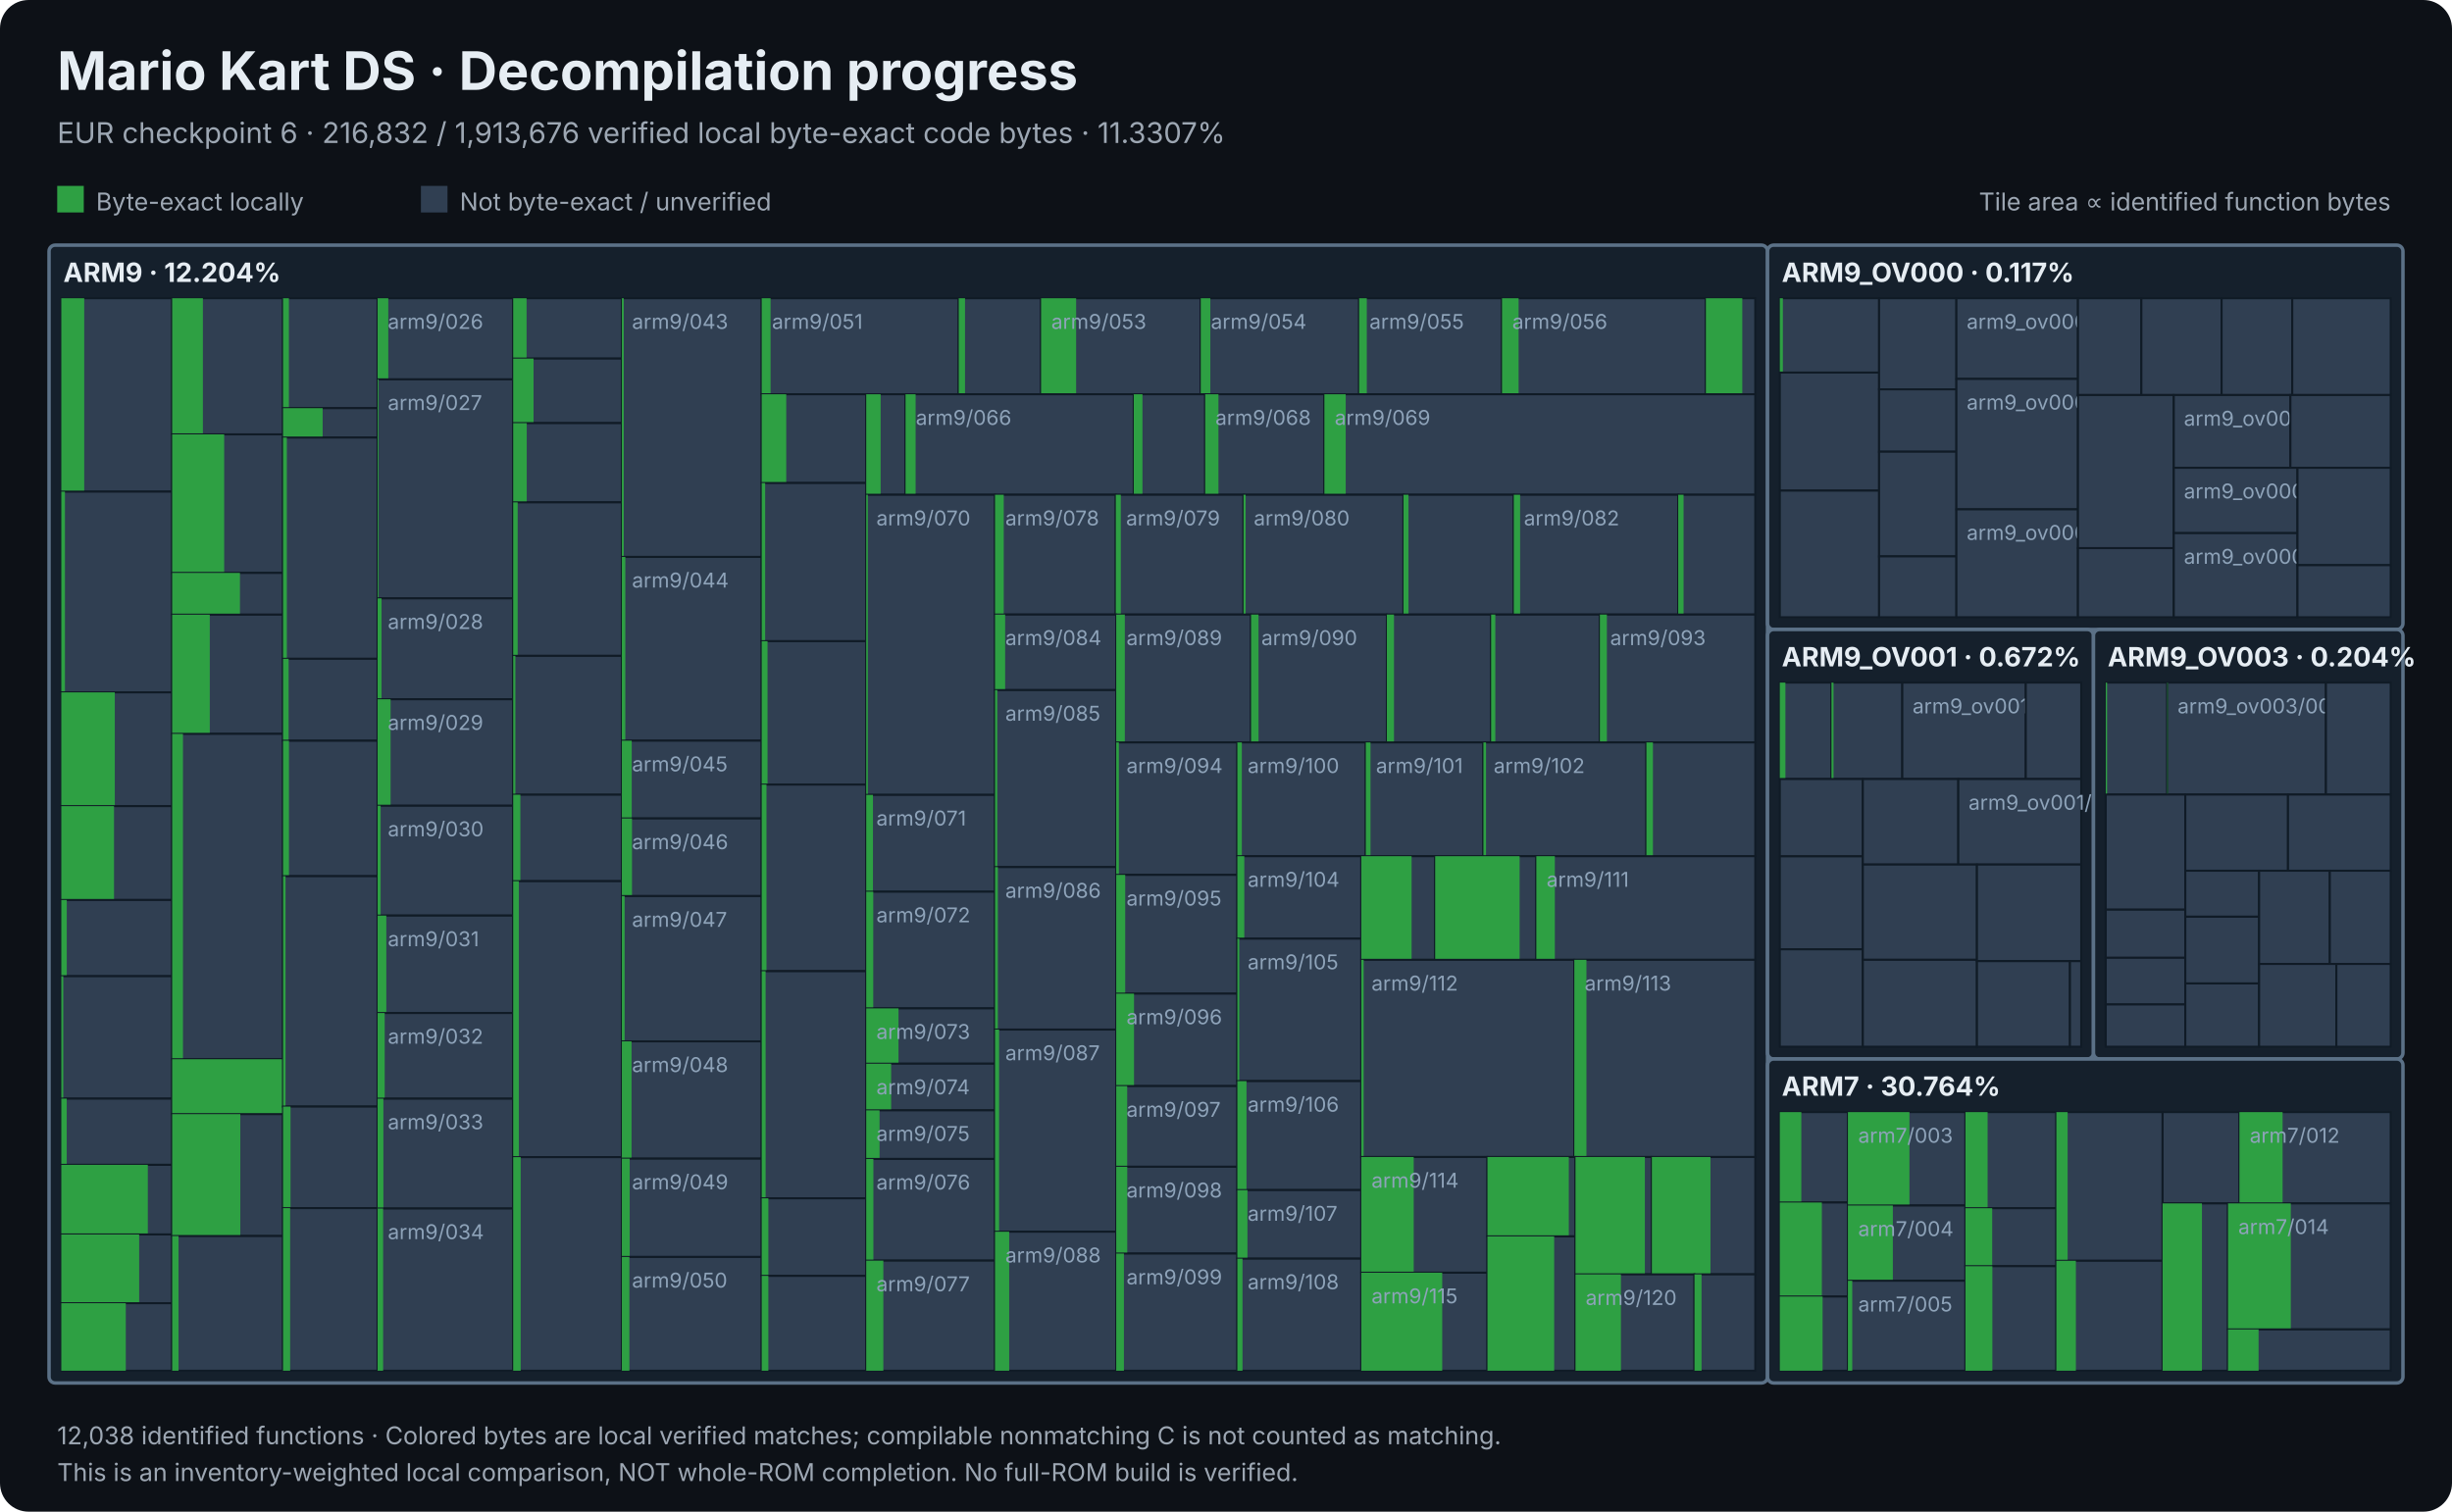
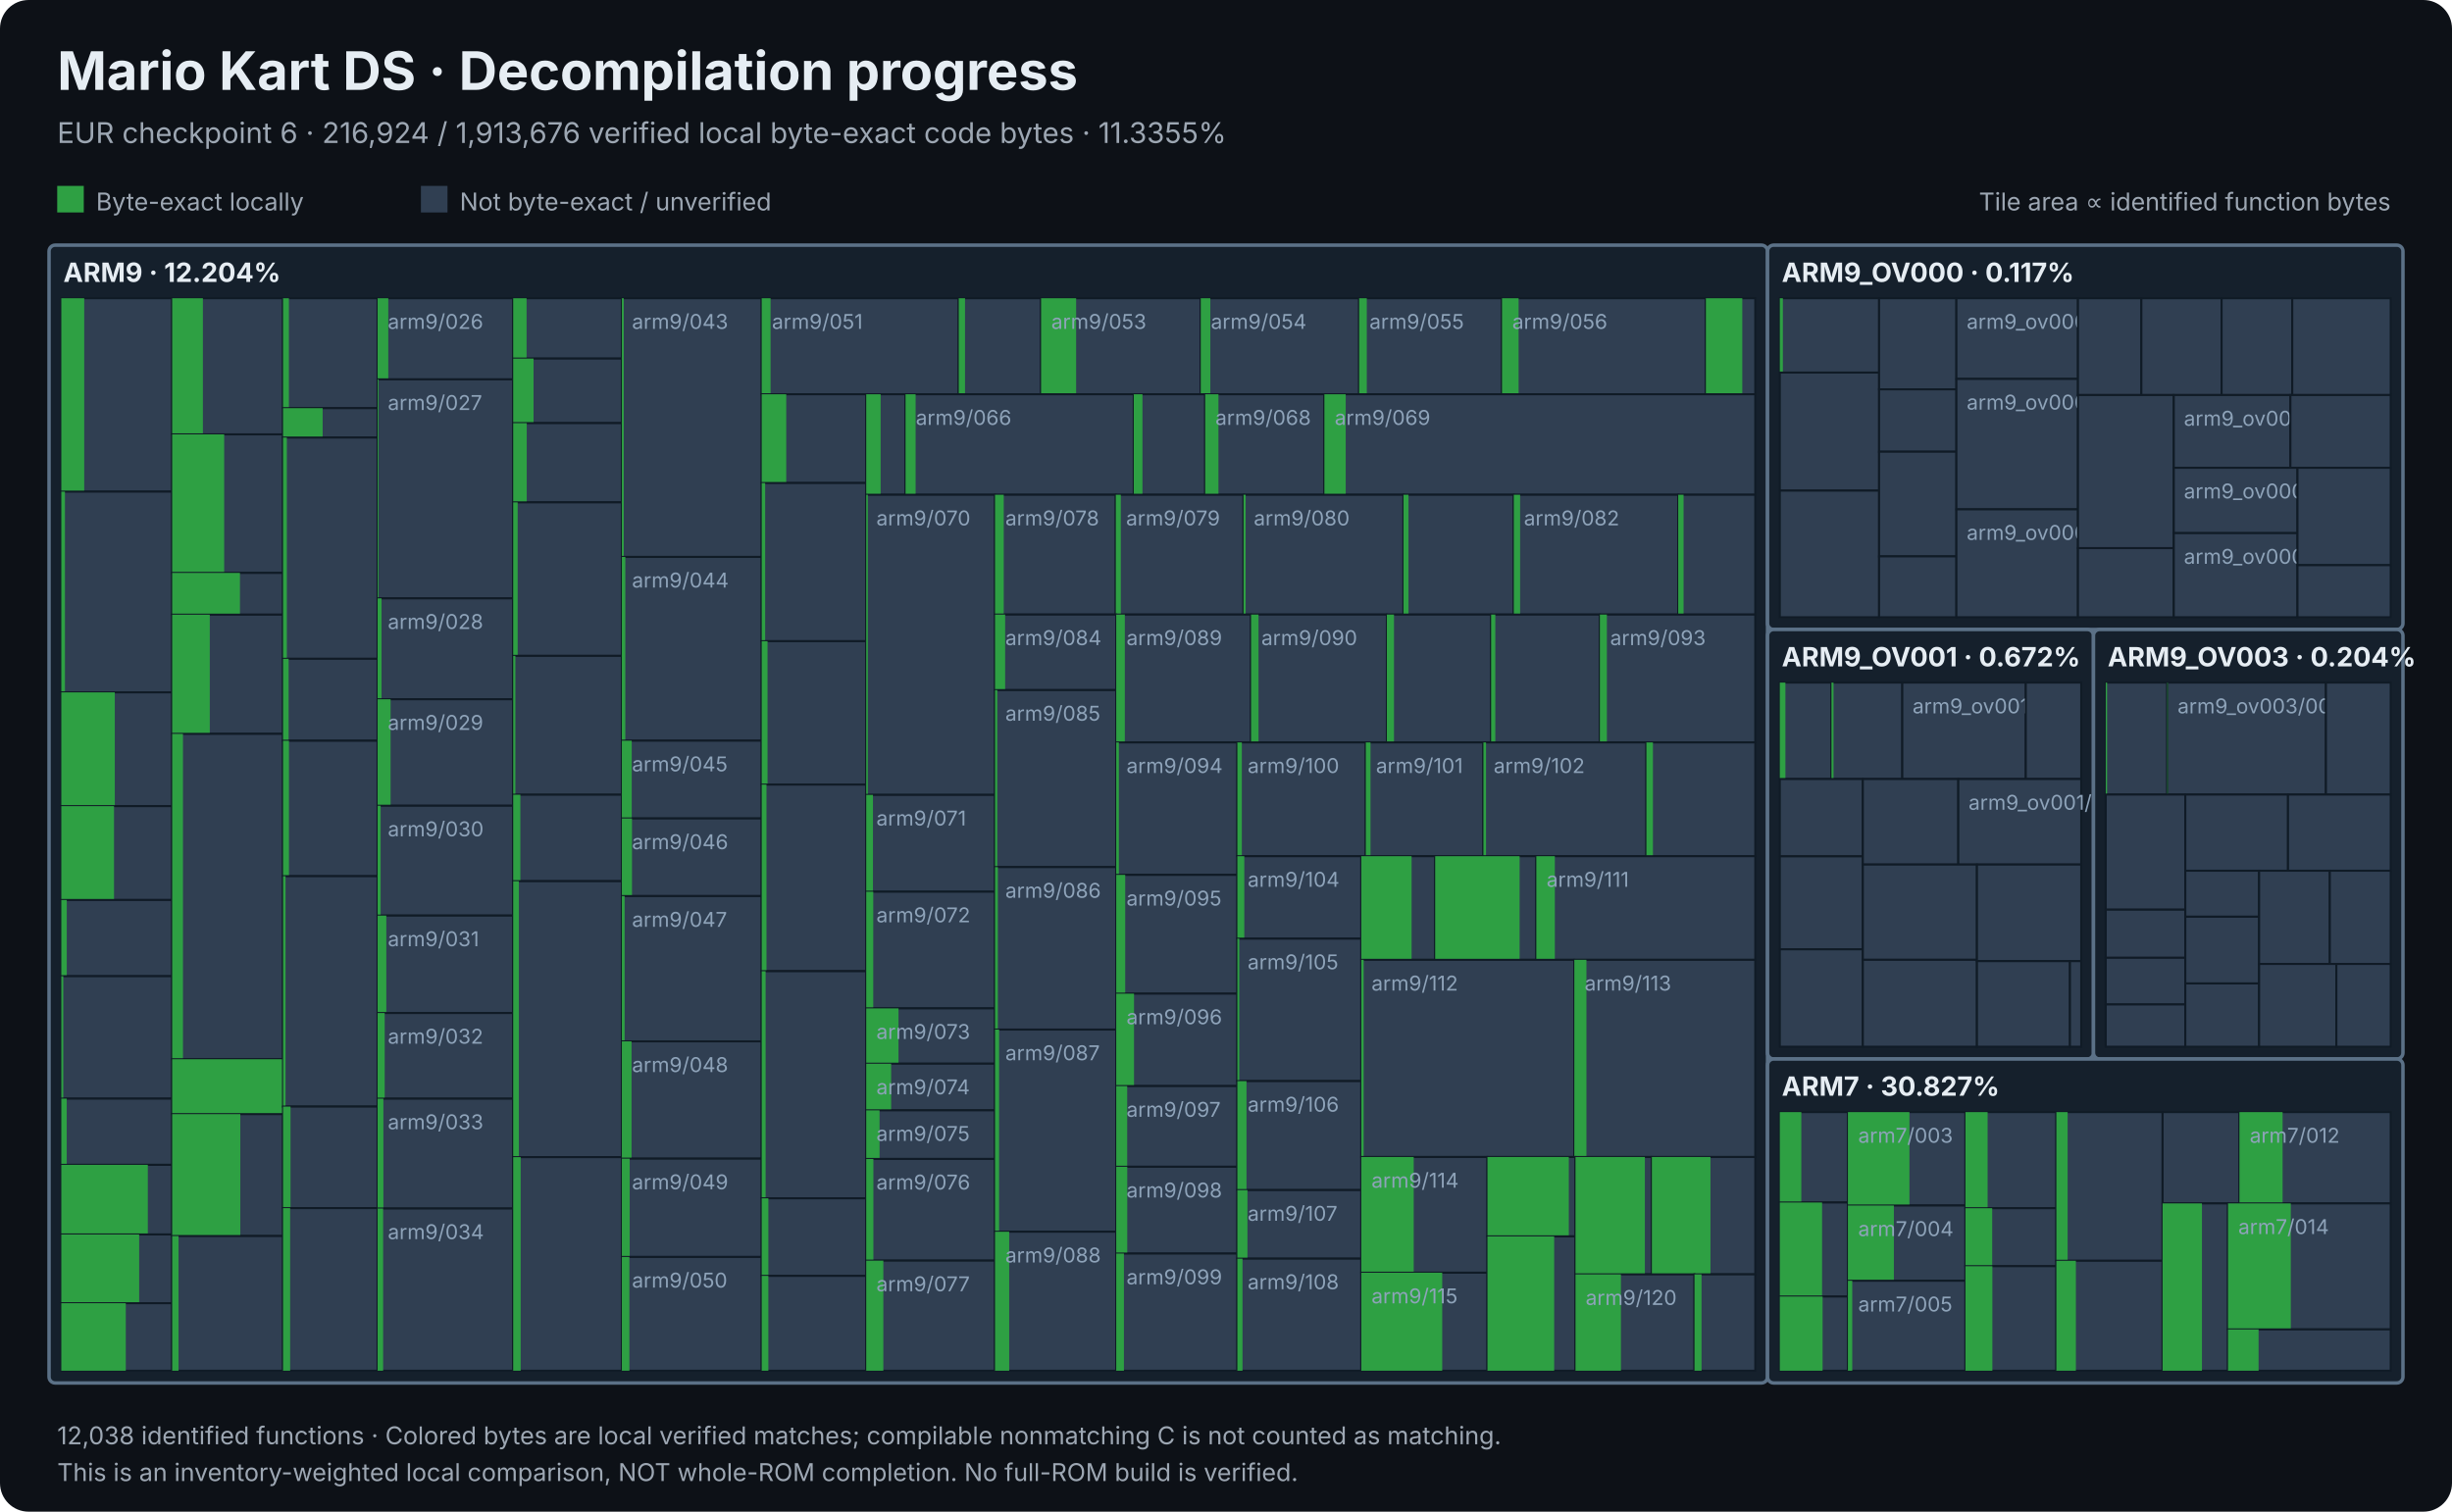
<svg xmlns="http://www.w3.org/2000/svg" viewBox="0 0 1200 740" width="1200" height="740" role="img" aria-label="Mario Kart DS local decompilation progress treemap">
  <rect width="1200" height="740" rx="14" fill="#0d1117" />
  <style>text{font-family:Inter,Segoe UI,Arial,sans-serif}.heading{fill:#e6edf3;font-weight:700}.light{fill:#9da7b3}.module{fill:#e6edf3;font-weight:700}.tile{fill:#8ea3b9;font-size:10px;pointer-events:none}</style>
  <text x="28" y="44" class="heading" font-size="26">Mario Kart DS · Decompilation progress</text>
-   <text x="28" y="70" class="light" font-size="14">EUR checkpoint 6 · 216,832 / 1,913,676 verified local byte-exact code bytes · 11.3307%</text>
+   <text x="28" y="70" class="light" font-size="14">EUR checkpoint 6 · 216,924 / 1,913,676 verified local byte-exact code bytes · 11.3355%</text>
  <rect x="28" y="91" width="13" height="13" fill="#2ea043" />
  <text x="47" y="103" class="light" font-size="12">Byte-exact locally</text>
  <rect x="206" y="91" width="13" height="13" fill="#303f52" />
  <text x="225" y="103" class="light" font-size="12">Not byte-exact / unverified</text>
  <text x="1170" y="103" text-anchor="end" class="light" font-size="12">Tile area ∝ identified function bytes</text>
  <rect x="24.00" y="120.00" width="841.03" height="557.00" rx="3" fill="#15202c" stroke="#5b7187" stroke-width="1.7" />
  <rect x="30.00" y="146.00" width="54.26" height="94.67" fill="#303f52" stroke="#101b26" stroke-width="1" />
  <rect x="30.00" y="146.00" width="11.215" height="94.67" fill="#2ea043" />
  <rect x="30.00" y="240.67" width="54.26" height="98.25" fill="#303f52" stroke="#101b26" stroke-width="1" />
  <rect x="30.00" y="240.67" width="1.788" height="98.25" fill="#2ea043" />
  <rect x="30.00" y="338.93" width="54.26" height="55.70" fill="#303f52" stroke="#101b26" stroke-width="1" />
  <rect x="30.00" y="338.93" width="26.177" height="55.70" fill="#2ea043" />
  <rect x="30.00" y="394.62" width="54.26" height="45.95" fill="#303f52" stroke="#101b26" stroke-width="1" />
  <rect x="30.00" y="394.62" width="25.806" height="45.95" fill="#2ea043" />
  <rect x="30.00" y="440.57" width="54.26" height="37.31" fill="#303f52" stroke="#101b26" stroke-width="1" />
  <rect x="30.00" y="440.57" width="2.672" height="37.31" fill="#2ea043" />
  <rect x="30.00" y="477.88" width="54.26" height="59.93" fill="#303f52" stroke="#101b26" stroke-width="1" />
  <rect x="30.00" y="477.88" width="0.977" height="59.93" fill="#2ea043" />
  <rect x="30.00" y="537.81" width="54.26" height="32.41" fill="#303f52" stroke="#101b26" stroke-width="1" />
  <rect x="30.00" y="537.81" width="2.653" height="32.41" fill="#2ea043" />
  <rect x="30.00" y="570.22" width="54.26" height="34.08" fill="#303f52" stroke="#101b26" stroke-width="1" />
  <rect x="30.00" y="570.22" width="42.338" height="34.08" fill="#2ea043" />
  <rect x="30.00" y="604.30" width="54.26" height="33.65" fill="#303f52" stroke="#101b26" stroke-width="1" />
  <rect x="30.00" y="604.30" width="38.109" height="33.65" fill="#2ea043" />
  <rect x="30.00" y="637.95" width="54.26" height="33.05" fill="#303f52" stroke="#101b26" stroke-width="1" />
  <rect x="30.00" y="637.95" width="31.558" height="33.05" fill="#2ea043" />
  <rect x="84.26" y="146.00" width="54.26" height="66.64" fill="#303f52" stroke="#101b26" stroke-width="1" />
  <rect x="84.26" y="146.00" width="15.034" height="66.64" fill="#2ea043" />
  <rect x="84.26" y="212.64" width="54.26" height="67.81" fill="#303f52" stroke="#101b26" stroke-width="1" />
  <rect x="84.26" y="212.64" width="25.451" height="67.81" fill="#2ea043" />
  <rect x="84.26" y="280.45" width="54.26" height="20.44" fill="#303f52" stroke="#101b26" stroke-width="1" />
  <rect x="84.26" y="280.45" width="33.169" height="20.44" fill="#2ea043" />
  <rect x="84.26" y="300.89" width="54.26" height="58.35" fill="#303f52" stroke="#101b26" stroke-width="1" />
  <rect x="84.26" y="300.89" width="18.409" height="58.35" fill="#2ea043" />
  <rect x="84.26" y="359.24" width="54.26" height="159.28" fill="#303f52" stroke="#101b26" stroke-width="1" />
  <rect x="84.26" y="359.24" width="5.281" height="159.28" fill="#2ea043" />
  <rect x="84.26" y="518.52" width="54.26" height="26.87" fill="#303f52" stroke="#101b26" stroke-width="1" />
  <rect x="84.26" y="518.52" width="54.265" height="26.87" fill="#2ea043" />
  <rect x="84.26" y="545.39" width="54.26" height="59.68" fill="#303f52" stroke="#101b26" stroke-width="1" />
  <rect x="84.26" y="545.39" width="33.344" height="59.68" fill="#2ea043" />
  <rect x="84.26" y="605.07" width="54.26" height="65.93" fill="#303f52" stroke="#101b26" stroke-width="1" />
  <rect x="84.26" y="605.07" width="3.119" height="65.93" fill="#2ea043" />
  <rect x="138.52" y="146.00" width="46.28" height="53.80" fill="#303f52" stroke="#101b26" stroke-width="1" />
  <rect x="138.52" y="146.00" width="2.861" height="53.80" fill="#2ea043" />
  <rect x="138.52" y="199.80" width="46.28" height="14.40" fill="#303f52" stroke="#101b26" stroke-width="1" />
  <rect x="138.52" y="199.80" width="19.378" height="14.40" fill="#2ea043" />
  <rect x="138.52" y="214.20" width="46.28" height="108.30" fill="#303f52" stroke="#101b26" stroke-width="1" />
  <rect x="138.52" y="214.20" width="1.864" height="108.30" fill="#2ea043" />
  <rect x="138.52" y="322.50" width="46.28" height="40.12" fill="#303f52" stroke="#101b26" stroke-width="1" />
  <rect x="138.52" y="322.50" width="2.733" height="40.12" fill="#2ea043" />
  <rect x="138.52" y="362.62" width="46.28" height="66.30" fill="#303f52" stroke="#101b26" stroke-width="1" />
  <rect x="138.52" y="362.62" width="2.894" height="66.30" fill="#2ea043" />
  <rect x="138.52" y="428.92" width="46.28" height="112.77" fill="#303f52" stroke="#101b26" stroke-width="1" />
  <rect x="138.52" y="428.92" width="1.227" height="112.77" fill="#2ea043" />
  <rect x="138.52" y="541.70" width="46.28" height="49.72" fill="#303f52" stroke="#101b26" stroke-width="1" />
  <rect x="138.52" y="541.70" width="3.659" height="49.72" fill="#2ea043" />
  <rect x="138.52" y="591.41" width="46.28" height="79.59" fill="#303f52" stroke="#101b26" stroke-width="1" />
  <rect x="138.52" y="591.41" width="3.476" height="79.59" fill="#2ea043" />
  <rect x="184.80" y="146.00" width="66.35" height="39.71" fill="#303f52" stroke="#101b26" stroke-width="1" />
  <rect x="184.80" y="146.00" width="5.225" height="39.71" fill="#2ea043" />
  <text x="189.8" y="161.0" class="tile">arm9/026</text>
  <rect x="184.80" y="185.71" width="66.35" height="107.21" fill="#303f52" stroke="#101b26" stroke-width="1" />
  <rect x="184.80" y="185.71" width="0.442" height="107.21" fill="#2ea043" />
  <text x="189.8" y="200.7" class="tile">arm9/027</text>
  <rect x="184.80" y="292.92" width="66.35" height="49.38" fill="#303f52" stroke="#101b26" stroke-width="1" />
  <rect x="184.80" y="292.92" width="1.930" height="49.38" fill="#2ea043" />
  <text x="189.8" y="307.9" class="tile">arm9/028</text>
  <rect x="184.80" y="342.31" width="66.35" height="52.12" fill="#303f52" stroke="#101b26" stroke-width="1" />
  <rect x="184.80" y="342.31" width="6.347" height="52.12" fill="#2ea043" />
  <text x="189.8" y="357.3" class="tile">arm9/029</text>
  <rect x="184.80" y="394.43" width="66.35" height="53.78" fill="#303f52" stroke="#101b26" stroke-width="1" />
  <rect x="184.80" y="394.43" width="1.471" height="53.78" fill="#2ea043" />
  <text x="189.8" y="409.4" class="tile">arm9/030</text>
  <rect x="184.80" y="448.21" width="66.35" height="47.69" fill="#303f52" stroke="#101b26" stroke-width="1" />
  <rect x="184.80" y="448.21" width="4.259" height="47.69" fill="#2ea043" />
  <text x="189.8" y="463.2" class="tile">arm9/031</text>
  <rect x="184.80" y="495.90" width="66.35" height="41.94" fill="#303f52" stroke="#101b26" stroke-width="1" />
  <rect x="184.80" y="495.90" width="3.462" height="41.94" fill="#2ea043" />
  <text x="189.8" y="510.9" class="tile">arm9/032</text>
  <rect x="184.80" y="537.83" width="66.35" height="53.77" fill="#303f52" stroke="#101b26" stroke-width="1" />
  <rect x="184.80" y="537.83" width="2.828" height="53.77" fill="#2ea043" />
  <text x="189.8" y="552.8" class="tile">arm9/033</text>
  <rect x="184.80" y="591.60" width="66.35" height="79.40" fill="#303f52" stroke="#101b26" stroke-width="1" />
  <rect x="184.80" y="591.60" width="2.699" height="79.40" fill="#2ea043" />
  <text x="189.8" y="606.6" class="tile">arm9/034</text>
  <rect x="251.16" y="146.00" width="53.18" height="29.53" fill="#303f52" stroke="#101b26" stroke-width="1" />
  <rect x="251.16" y="146.00" width="6.540" height="29.53" fill="#2ea043" />
  <rect x="251.16" y="175.53" width="53.18" height="31.60" fill="#303f52" stroke="#101b26" stroke-width="1" />
  <rect x="251.16" y="175.53" width="9.959" height="31.60" fill="#2ea043" />
  <rect x="251.16" y="207.13" width="53.18" height="38.79" fill="#303f52" stroke="#101b26" stroke-width="1" />
  <rect x="251.16" y="207.13" width="6.618" height="38.79" fill="#2ea043" />
  <rect x="251.16" y="245.92" width="53.18" height="75.14" fill="#303f52" stroke="#101b26" stroke-width="1" />
  <rect x="251.16" y="245.92" width="2.189" height="75.14" fill="#2ea043" />
  <rect x="251.16" y="321.06" width="53.18" height="67.98" fill="#303f52" stroke="#101b26" stroke-width="1" />
  <rect x="251.16" y="321.06" width="1.063" height="67.98" fill="#2ea043" />
  <rect x="251.16" y="389.04" width="53.18" height="42.31" fill="#303f52" stroke="#101b26" stroke-width="1" />
  <rect x="251.16" y="389.04" width="3.504" height="42.31" fill="#2ea043" />
  <rect x="251.16" y="431.36" width="53.18" height="135.10" fill="#303f52" stroke="#101b26" stroke-width="1" />
  <rect x="251.16" y="431.36" width="2.776" height="135.10" fill="#2ea043" />
  <rect x="251.16" y="566.45" width="53.18" height="104.55" fill="#303f52" stroke="#101b26" stroke-width="1" />
  <rect x="251.16" y="566.45" width="3.659" height="104.55" fill="#2ea043" />
  <rect x="304.34" y="146.00" width="68.42" height="126.63" fill="#303f52" stroke="#101b26" stroke-width="1" />
  <rect x="304.34" y="146.00" width="0.925" height="126.63" fill="#2ea043" />
  <text x="309.3" y="161.0" class="tile">arm9/043</text>
  <rect x="304.34" y="272.63" width="68.42" height="89.96" fill="#303f52" stroke="#101b26" stroke-width="1" />
  <rect x="304.34" y="272.63" width="1.690" height="89.96" fill="#2ea043" />
  <text x="309.3" y="287.6" class="tile">arm9/044</text>
  <rect x="304.34" y="362.58" width="68.42" height="38.08" fill="#303f52" stroke="#101b26" stroke-width="1" />
  <rect x="304.34" y="362.58" width="4.827" height="38.08" fill="#2ea043" />
  <text x="309.3" y="377.6" class="tile">arm9/045</text>
  <rect x="304.34" y="400.66" width="68.42" height="37.99" fill="#303f52" stroke="#101b26" stroke-width="1" />
  <rect x="304.34" y="400.66" width="4.953" height="37.99" fill="#2ea043" />
  <text x="309.3" y="415.7" class="tile">arm9/046</text>
  <rect x="304.34" y="438.65" width="68.42" height="71.12" fill="#303f52" stroke="#101b26" stroke-width="1" />
  <rect x="304.34" y="438.65" width="1.349" height="71.12" fill="#2ea043" />
  <text x="309.3" y="453.7" class="tile">arm9/047</text>
  <rect x="304.34" y="509.77" width="68.42" height="57.42" fill="#303f52" stroke="#101b26" stroke-width="1" />
  <rect x="304.34" y="509.77" width="4.731" height="57.42" fill="#2ea043" />
  <text x="309.3" y="524.8" class="tile">arm9/048</text>
  <rect x="304.34" y="567.19" width="68.42" height="48.12" fill="#303f52" stroke="#101b26" stroke-width="1" />
  <rect x="304.34" y="567.19" width="3.833" height="48.12" fill="#2ea043" />
  <text x="309.3" y="582.2" class="tile">arm9/049</text>
  <rect x="304.34" y="615.31" width="68.42" height="55.69" fill="#303f52" stroke="#101b26" stroke-width="1" />
  <rect x="304.34" y="615.31" width="3.681" height="55.69" fill="#2ea043" />
  <text x="309.3" y="630.3" class="tile">arm9/050</text>
  <rect x="372.77" y="146.00" width="96.43" height="47.00" fill="#303f52" stroke="#101b26" stroke-width="1" />
  <rect x="372.77" y="146.00" width="4.348" height="47.00" fill="#2ea043" />
  <text x="377.8" y="161.0" class="tile">arm9/051</text>
  <rect x="469.20" y="146.00" width="40.30" height="47.00" fill="#303f52" stroke="#101b26" stroke-width="1" />
  <rect x="469.20" y="146.00" width="3.076" height="47.00" fill="#2ea043" />
  <rect x="509.50" y="146.00" width="78.14" height="47.00" fill="#303f52" stroke="#101b26" stroke-width="1" />
  <rect x="509.50" y="146.00" width="17.155" height="47.00" fill="#2ea043" />
  <text x="514.5" y="161.0" class="tile">arm9/053</text>
  <rect x="587.64" y="146.00" width="77.53" height="47.00" fill="#303f52" stroke="#101b26" stroke-width="1" />
  <rect x="587.64" y="146.00" width="4.693" height="47.00" fill="#2ea043" />
  <text x="592.6" y="161.0" class="tile">arm9/054</text>
  <rect x="665.16" y="146.00" width="69.92" height="47.00" fill="#303f52" stroke="#101b26" stroke-width="1" />
  <rect x="665.16" y="146.00" width="3.738" height="47.00" fill="#2ea043" />
  <text x="670.2" y="161.0" class="tile">arm9/055</text>
  <rect x="735.08" y="146.00" width="99.77" height="47.00" fill="#303f52" stroke="#101b26" stroke-width="1" />
  <rect x="735.08" y="146.00" width="8.113" height="47.00" fill="#2ea043" />
  <text x="740.1" y="161.0" class="tile">arm9/056</text>
  <rect x="834.85" y="146.00" width="24.18" height="47.00" fill="#303f52" stroke="#101b26" stroke-width="1" />
  <rect x="834.85" y="146.00" width="17.817" height="47.00" fill="#2ea043" />
  <rect x="372.77" y="193.00" width="51.16" height="43.45" fill="#303f52" stroke="#101b26" stroke-width="1" />
  <rect x="372.77" y="193.00" width="12.017" height="43.45" fill="#2ea043" />
  <rect x="372.77" y="236.45" width="51.16" height="77.43" fill="#303f52" stroke="#101b26" stroke-width="1" />
  <rect x="372.77" y="236.45" width="1.698" height="77.43" fill="#2ea043" />
  <rect x="372.77" y="313.88" width="51.16" height="70.22" fill="#303f52" stroke="#101b26" stroke-width="1" />
  <rect x="372.77" y="313.88" width="2.857" height="70.22" fill="#2ea043" />
  <rect x="372.77" y="384.09" width="51.16" height="91.33" fill="#303f52" stroke="#101b26" stroke-width="1" />
  <rect x="372.77" y="384.09" width="2.347" height="91.33" fill="#2ea043" />
  <rect x="372.77" y="475.43" width="51.16" height="111.18" fill="#303f52" stroke="#101b26" stroke-width="1" />
  <rect x="372.77" y="475.43" width="1.917" height="111.18" fill="#2ea043" />
  <rect x="372.77" y="586.61" width="51.16" height="37.96" fill="#303f52" stroke="#101b26" stroke-width="1" />
  <rect x="372.77" y="586.61" width="3.266" height="37.96" fill="#2ea043" />
  <rect x="372.77" y="624.57" width="51.16" height="46.43" fill="#303f52" stroke="#101b26" stroke-width="1" />
  <rect x="372.77" y="624.57" width="3.261" height="46.43" fill="#2ea043" />
  <rect x="423.93" y="193.00" width="19.24" height="49.20" fill="#303f52" stroke="#101b26" stroke-width="1" />
  <rect x="423.93" y="193.00" width="7.054" height="49.20" fill="#2ea043" />
  <rect x="443.17" y="193.00" width="111.70" height="49.20" fill="#303f52" stroke="#101b26" stroke-width="1" />
  <rect x="443.17" y="193.00" width="4.926" height="49.20" fill="#2ea043" />
  <text x="448.2" y="208.0" class="tile">arm9/066</text>
  <rect x="554.87" y="193.00" width="34.95" height="49.20" fill="#303f52" stroke="#101b26" stroke-width="1" />
  <rect x="554.87" y="193.00" width="4.243" height="49.20" fill="#2ea043" />
  <rect x="589.82" y="193.00" width="58.33" height="49.20" fill="#303f52" stroke="#101b26" stroke-width="1" />
  <rect x="589.82" y="193.00" width="6.484" height="49.20" fill="#2ea043" />
  <text x="594.8" y="208.0" class="tile">arm9/068</text>
  <rect x="648.15" y="193.00" width="210.88" height="49.20" fill="#303f52" stroke="#101b26" stroke-width="1" />
  <rect x="648.15" y="193.00" width="10.435" height="49.20" fill="#2ea043" />
  <text x="653.2" y="208.0" class="tile">arm9/069</text>
  <rect x="423.93" y="242.20" width="63.03" height="146.92" fill="#303f52" stroke="#101b26" stroke-width="1" />
  <rect x="423.93" y="242.20" width="0.789" height="146.92" fill="#2ea043" />
  <text x="428.9" y="257.2" class="tile">arm9/070</text>
  <rect x="423.93" y="389.12" width="63.03" height="47.39" fill="#303f52" stroke="#101b26" stroke-width="1" />
  <rect x="423.93" y="389.12" width="3.287" height="47.39" fill="#2ea043" />
  <text x="428.9" y="404.1" class="tile">arm9/071</text>
  <rect x="423.93" y="436.51" width="63.03" height="57.12" fill="#303f52" stroke="#101b26" stroke-width="1" />
  <rect x="423.93" y="436.51" width="3.436" height="57.12" fill="#2ea043" />
  <text x="428.9" y="451.5" class="tile">arm9/072</text>
  <rect x="423.93" y="493.63" width="63.03" height="27.06" fill="#303f52" stroke="#101b26" stroke-width="1" />
  <rect x="423.93" y="493.63" width="15.793" height="27.06" fill="#2ea043" />
  <text x="428.9" y="508.6" class="tile">arm9/073</text>
  <rect x="423.93" y="520.70" width="63.03" height="22.84" fill="#303f52" stroke="#101b26" stroke-width="1" />
  <rect x="423.93" y="520.70" width="12.192" height="22.84" fill="#2ea043" />
  <text x="428.9" y="535.7" class="tile">arm9/074</text>
  <rect x="423.93" y="543.54" width="63.03" height="23.80" fill="#303f52" stroke="#101b26" stroke-width="1" />
  <rect x="423.93" y="543.54" width="6.518" height="23.80" fill="#2ea043" />
  <text x="428.9" y="558.5" class="tile">arm9/075</text>
  <rect x="423.93" y="567.34" width="63.03" height="49.77" fill="#303f52" stroke="#101b26" stroke-width="1" />
  <rect x="423.93" y="567.34" width="3.505" height="49.77" fill="#2ea043" />
  <text x="428.9" y="582.3" class="tile">arm9/076</text>
  <rect x="423.93" y="617.11" width="63.03" height="53.89" fill="#303f52" stroke="#101b26" stroke-width="1" />
  <rect x="423.93" y="617.11" width="8.371" height="53.89" fill="#2ea043" />
  <text x="428.9" y="632.1" class="tile">arm9/077</text>
  <rect x="486.96" y="242.20" width="59.11" height="58.65" fill="#303f52" stroke="#101b26" stroke-width="1" />
  <rect x="486.96" y="242.20" width="4.270" height="58.65" fill="#2ea043" />
  <text x="492.0" y="257.2" class="tile">arm9/078</text>
  <rect x="546.07" y="242.20" width="62.50" height="58.65" fill="#303f52" stroke="#101b26" stroke-width="1" />
  <rect x="546.07" y="242.20" width="2.443" height="58.65" fill="#2ea043" />
  <text x="551.1" y="257.2" class="tile">arm9/079</text>
  <rect x="608.57" y="242.20" width="78.28" height="58.65" fill="#303f52" stroke="#101b26" stroke-width="1" />
  <rect x="608.57" y="242.20" width="1.041" height="58.65" fill="#2ea043" />
  <text x="613.6" y="257.2" class="tile">arm9/080</text>
  <rect x="686.85" y="242.20" width="54.00" height="58.65" fill="#303f52" stroke="#101b26" stroke-width="1" />
  <rect x="686.85" y="242.20" width="2.465" height="58.65" fill="#2ea043" />
  <rect x="740.84" y="242.20" width="80.48" height="58.65" fill="#303f52" stroke="#101b26" stroke-width="1" />
  <rect x="740.84" y="242.20" width="3.102" height="58.65" fill="#2ea043" />
  <text x="745.8" y="257.2" class="tile">arm9/082</text>
  <rect x="821.32" y="242.20" width="37.71" height="58.65" fill="#303f52" stroke="#101b26" stroke-width="1" />
  <rect x="821.32" y="242.20" width="2.613" height="58.65" fill="#2ea043" />
  <rect x="486.96" y="300.85" width="59.32" height="36.97" fill="#303f52" stroke="#101b26" stroke-width="1" />
  <rect x="486.96" y="300.85" width="4.954" height="36.97" fill="#2ea043" />
  <text x="492.0" y="315.8" class="tile">arm9/084</text>
  <rect x="486.96" y="337.82" width="59.32" height="86.64" fill="#303f52" stroke="#101b26" stroke-width="1" />
  <rect x="486.96" y="337.82" width="1.122" height="86.64" fill="#2ea043" />
  <text x="492.0" y="352.8" class="tile">arm9/085</text>
  <rect x="486.96" y="424.47" width="59.32" height="79.53" fill="#303f52" stroke="#101b26" stroke-width="1" />
  <rect x="486.96" y="424.47" width="1.394" height="79.53" fill="#2ea043" />
  <text x="492.0" y="439.5" class="tile">arm9/086</text>
  <rect x="486.96" y="504.00" width="59.32" height="98.96" fill="#303f52" stroke="#101b26" stroke-width="1" />
  <rect x="486.96" y="504.00" width="1.996" height="98.96" fill="#2ea043" />
  <text x="492.0" y="519.0" class="tile">arm9/087</text>
  <rect x="486.96" y="602.96" width="59.32" height="68.04" fill="#303f52" stroke="#101b26" stroke-width="1" />
  <rect x="486.96" y="602.96" width="6.941" height="68.04" fill="#2ea043" />
  <text x="492.0" y="618.0" class="tile">arm9/088</text>
  <rect x="546.28" y="300.85" width="65.98" height="62.59" fill="#303f52" stroke="#101b26" stroke-width="1" />
  <rect x="546.28" y="300.85" width="4.201" height="62.59" fill="#2ea043" />
  <text x="551.3" y="315.8" class="tile">arm9/089</text>
  <rect x="612.26" y="300.85" width="66.47" height="62.59" fill="#303f52" stroke="#101b26" stroke-width="1" />
  <rect x="612.26" y="300.85" width="3.663" height="62.59" fill="#2ea043" />
  <text x="617.3" y="315.8" class="tile">arm9/090</text>
  <rect x="678.73" y="300.85" width="51.02" height="62.59" fill="#303f52" stroke="#101b26" stroke-width="1" />
  <rect x="678.73" y="300.85" width="3.484" height="62.59" fill="#2ea043" />
  <rect x="729.75" y="300.85" width="53.24" height="62.59" fill="#303f52" stroke="#101b26" stroke-width="1" />
  <rect x="729.75" y="300.85" width="2.051" height="62.59" fill="#2ea043" />
  <rect x="782.98" y="300.85" width="76.05" height="62.59" fill="#303f52" stroke="#101b26" stroke-width="1" />
  <rect x="782.98" y="300.85" width="3.424" height="62.59" fill="#2ea043" />
  <text x="788.0" y="315.8" class="tile">arm9/093</text>
  <rect x="546.28" y="363.44" width="59.28" height="64.83" fill="#303f52" stroke="#101b26" stroke-width="1" />
  <rect x="546.28" y="363.44" width="1.288" height="64.83" fill="#2ea043" />
  <text x="551.3" y="378.4" class="tile">arm9/094</text>
  <rect x="546.28" y="428.27" width="59.28" height="58.15" fill="#303f52" stroke="#101b26" stroke-width="1" />
  <rect x="546.28" y="428.27" width="4.393" height="58.15" fill="#2ea043" />
  <text x="551.3" y="443.3" class="tile">arm9/095</text>
  <rect x="546.28" y="486.42" width="59.28" height="45.24" fill="#303f52" stroke="#101b26" stroke-width="1" />
  <rect x="546.28" y="486.42" width="8.704" height="45.24" fill="#2ea043" />
  <text x="551.3" y="501.4" class="tile">arm9/096</text>
  <rect x="546.28" y="531.66" width="59.28" height="39.50" fill="#303f52" stroke="#101b26" stroke-width="1" />
  <rect x="546.28" y="531.66" width="5.363" height="39.50" fill="#2ea043" />
  <text x="551.3" y="546.7" class="tile">arm9/097</text>
  <rect x="546.28" y="571.16" width="59.28" height="42.50" fill="#303f52" stroke="#101b26" stroke-width="1" />
  <rect x="546.28" y="571.16" width="5.396" height="42.50" fill="#2ea043" />
  <text x="551.3" y="586.2" class="tile">arm9/098</text>
  <rect x="546.28" y="613.65" width="59.28" height="57.35" fill="#303f52" stroke="#101b26" stroke-width="1" />
  <rect x="546.28" y="613.65" width="3.759" height="57.35" fill="#2ea043" />
  <text x="551.3" y="628.7" class="tile">arm9/099</text>
  <rect x="605.56" y="363.44" width="62.85" height="55.69" fill="#303f52" stroke="#101b26" stroke-width="1" />
  <rect x="605.56" y="363.44" width="2.193" height="55.69" fill="#2ea043" />
  <text x="610.6" y="378.4" class="tile">arm9/100</text>
  <rect x="668.42" y="363.44" width="57.56" height="55.69" fill="#303f52" stroke="#101b26" stroke-width="1" />
  <rect x="668.42" y="363.44" width="2.294" height="55.69" fill="#2ea043" />
  <text x="673.4" y="378.4" class="tile">arm9/101</text>
  <rect x="725.98" y="363.44" width="79.76" height="55.69" fill="#303f52" stroke="#101b26" stroke-width="1" />
  <rect x="725.98" y="363.44" width="1.275" height="55.69" fill="#2ea043" />
  <text x="731.0" y="378.4" class="tile">arm9/102</text>
  <rect x="805.74" y="363.44" width="53.30" height="55.69" fill="#303f52" stroke="#101b26" stroke-width="1" />
  <rect x="805.74" y="363.44" width="3.200" height="55.69" fill="#2ea043" />
  <rect x="605.56" y="419.13" width="60.64" height="40.36" fill="#303f52" stroke="#101b26" stroke-width="1" />
  <rect x="605.56" y="419.13" width="3.397" height="40.36" fill="#2ea043" />
  <text x="610.6" y="434.1" class="tile">arm9/104</text>
  <rect x="605.56" y="459.49" width="60.64" height="69.74" fill="#303f52" stroke="#101b26" stroke-width="1" />
  <rect x="605.56" y="459.49" width="0.938" height="69.74" fill="#2ea043" />
  <text x="610.6" y="474.5" class="tile">arm9/105</text>
  <rect x="605.56" y="529.23" width="60.64" height="53.35" fill="#303f52" stroke="#101b26" stroke-width="1" />
  <rect x="605.56" y="529.23" width="4.473" height="53.35" fill="#2ea043" />
  <text x="610.6" y="544.2" class="tile">arm9/106</text>
  <rect x="605.56" y="582.58" width="60.64" height="33.57" fill="#303f52" stroke="#101b26" stroke-width="1" />
  <rect x="605.56" y="582.58" width="4.938" height="33.57" fill="#2ea043" />
  <text x="610.6" y="597.6" class="tile">arm9/107</text>
  <rect x="605.56" y="616.15" width="60.64" height="54.85" fill="#303f52" stroke="#101b26" stroke-width="1" />
  <rect x="605.56" y="616.15" width="2.510" height="54.85" fill="#2ea043" />
  <text x="610.6" y="631.1" class="tile">arm9/108</text>
  <rect x="666.21" y="419.13" width="36.16" height="50.72" fill="#303f52" stroke="#101b26" stroke-width="1" />
  <rect x="666.21" y="419.13" width="24.616" height="50.72" fill="#2ea043" />
  <rect x="702.37" y="419.13" width="49.50" height="50.72" fill="#303f52" stroke="#101b26" stroke-width="1" />
  <rect x="702.37" y="419.13" width="41.321" height="50.72" fill="#2ea043" />
  <rect x="751.87" y="419.13" width="107.17" height="50.72" fill="#303f52" stroke="#101b26" stroke-width="1" />
  <rect x="751.87" y="419.13" width="9.065" height="50.72" fill="#2ea043" />
  <text x="756.9" y="434.1" class="tile">arm9/111</text>
  <rect x="666.21" y="469.86" width="104.26" height="96.52" fill="#303f52" stroke="#101b26" stroke-width="1" />
  <rect x="666.21" y="469.86" width="1.162" height="96.52" fill="#2ea043" />
  <text x="671.2" y="484.9" class="tile">arm9/112</text>
  <rect x="770.47" y="469.86" width="88.56" height="96.52" fill="#303f52" stroke="#101b26" stroke-width="1" />
  <rect x="770.47" y="469.86" width="5.926" height="96.52" fill="#2ea043" />
  <text x="775.5" y="484.9" class="tile">arm9/113</text>
  <rect x="666.21" y="566.38" width="61.76" height="56.64" fill="#303f52" stroke="#101b26" stroke-width="1" />
  <rect x="666.21" y="566.38" width="25.654" height="56.64" fill="#2ea043" />
  <text x="671.2" y="581.4" class="tile">arm9/114</text>
  <rect x="666.21" y="623.02" width="61.76" height="47.98" fill="#303f52" stroke="#101b26" stroke-width="1" />
  <rect x="666.21" y="623.02" width="39.605" height="47.98" fill="#2ea043" />
  <text x="671.2" y="638.0" class="tile">arm9/115</text>
  <rect x="727.96" y="566.38" width="43.08" height="38.85" fill="#303f52" stroke="#101b26" stroke-width="1" />
  <rect x="727.96" y="566.38" width="39.810" height="38.85" fill="#2ea043" />
  <rect x="727.96" y="605.23" width="43.08" height="65.77" fill="#303f52" stroke="#101b26" stroke-width="1" />
  <rect x="727.96" y="605.23" width="32.643" height="65.77" fill="#2ea043" />
  <rect x="771.05" y="566.38" width="37.37" height="57.45" fill="#303f52" stroke="#101b26" stroke-width="1" />
  <rect x="771.05" y="566.38" width="33.946" height="57.45" fill="#2ea043" />
  <rect x="808.42" y="566.38" width="50.62" height="57.45" fill="#303f52" stroke="#101b26" stroke-width="1" />
  <rect x="808.42" y="566.38" width="28.675" height="57.45" fill="#2ea043" />
  <rect x="771.05" y="623.83" width="58.23" height="47.17" fill="#303f52" stroke="#101b26" stroke-width="1" />
  <rect x="771.05" y="623.83" width="22.217" height="47.17" fill="#2ea043" />
  <text x="776.0" y="638.8" class="tile">arm9/120</text>
  <rect x="829.28" y="623.83" width="29.76" height="47.17" fill="#303f52" stroke="#101b26" stroke-width="1" />
  <rect x="829.28" y="623.83" width="3.447" height="47.17" fill="#2ea043" />
  <text x="31.0" y="138.0" class="module" font-size="13">ARM9 · 12.204%</text>
  <rect x="865.03" y="120.00" width="310.97" height="188.15" rx="3" fill="#15202c" stroke="#5b7187" stroke-width="1.7" />
  <rect x="871.03" y="146.00" width="48.58" height="36.39" fill="#303f52" stroke="#101b26" stroke-width="1" />
  <rect x="871.03" y="146.00" width="1.500" height="36.39" fill="#2ea043" />
  <rect x="871.03" y="182.39" width="48.58" height="57.78" fill="#303f52" stroke="#101b26" stroke-width="1" />
  <rect x="871.03" y="240.17" width="48.58" height="61.99" fill="#303f52" stroke="#101b26" stroke-width="1" />
  <rect x="919.62" y="146.00" width="37.84" height="44.59" fill="#303f52" stroke="#101b26" stroke-width="1" />
  <rect x="919.62" y="190.59" width="37.84" height="30.53" fill="#303f52" stroke="#101b26" stroke-width="1" />
  <rect x="919.62" y="221.12" width="37.84" height="51.24" fill="#303f52" stroke="#101b26" stroke-width="1" />
  <rect x="919.62" y="272.36" width="37.84" height="29.80" fill="#303f52" stroke="#101b26" stroke-width="1" />
  <rect x="957.45" y="146.00" width="59.50" height="39.50" fill="#303f52" stroke="#101b26" stroke-width="1" />
  <text x="962.5" y="161.0" class="tile">arm9_ov000/007</text>
  <rect x="957.45" y="185.50" width="59.50" height="63.84" fill="#303f52" stroke="#101b26" stroke-width="1" />
  <text x="962.5" y="200.5" class="tile">arm9_ov000/008</text>
  <rect x="957.45" y="249.34" width="59.50" height="52.81" fill="#303f52" stroke="#101b26" stroke-width="1" />
  <text x="962.5" y="264.3" class="tile">arm9_ov000/009</text>
  <rect x="1016.95" y="146.00" width="31.01" height="47.38" fill="#303f52" stroke="#101b26" stroke-width="1" />
  <rect x="1047.97" y="146.00" width="39.28" height="47.38" fill="#303f52" stroke="#101b26" stroke-width="1" />
  <rect x="1087.25" y="146.00" width="34.58" height="47.38" fill="#303f52" stroke="#101b26" stroke-width="1" />
  <rect x="1121.83" y="146.00" width="48.17" height="47.38" fill="#303f52" stroke="#101b26" stroke-width="1" />
  <rect x="1016.95" y="193.38" width="46.88" height="74.94" fill="#303f52" stroke="#101b26" stroke-width="1" />
  <rect x="1016.95" y="268.32" width="46.88" height="33.84" fill="#303f52" stroke="#101b26" stroke-width="1" />
  <rect x="1063.84" y="193.38" width="57.08" height="35.62" fill="#303f52" stroke="#101b26" stroke-width="1" />
  <text x="1068.8" y="208.4" class="tile">arm9_ov000/016</text>
  <rect x="1120.92" y="193.38" width="49.08" height="35.62" fill="#303f52" stroke="#101b26" stroke-width="1" />
  <rect x="1063.84" y="229.00" width="60.54" height="31.98" fill="#303f52" stroke="#101b26" stroke-width="1" />
  <text x="1068.8" y="244.0" class="tile">arm9_ov000/018</text>
  <rect x="1063.84" y="260.98" width="60.54" height="41.17" fill="#303f52" stroke="#101b26" stroke-width="1" />
  <text x="1068.8" y="276.0" class="tile">arm9_ov000/019</text>
  <rect x="1124.38" y="229.00" width="45.62" height="47.67" fill="#303f52" stroke="#101b26" stroke-width="1" />
  <rect x="1124.38" y="276.67" width="45.62" height="25.49" fill="#303f52" stroke="#101b26" stroke-width="1" />
  <text x="872.0" y="138.0" class="module" font-size="13">ARM9_OV000 · 0.117%</text>
  <rect x="865.03" y="308.15" width="159.50" height="210.24" rx="3" fill="#15202c" stroke="#5b7187" stroke-width="1.7" />
  <rect x="871.03" y="334.15" width="25.28" height="47.20" fill="#303f52" stroke="#101b26" stroke-width="1" />
  <rect x="871.03" y="334.15" width="2.740" height="47.20" fill="#2ea043" />
  <rect x="896.31" y="334.15" width="34.67" height="47.20" fill="#303f52" stroke="#101b26" stroke-width="1" />
  <rect x="896.31" y="334.15" width="1.003" height="47.20" fill="#2ea043" />
  <rect x="930.98" y="334.15" width="60.43" height="47.20" fill="#303f52" stroke="#101b26" stroke-width="1" />
  <text x="936.0" y="349.2" class="tile">arm9_ov001/002</text>
  <rect x="991.41" y="334.15" width="27.13" height="47.20" fill="#303f52" stroke="#101b26" stroke-width="1" />
  <rect x="871.03" y="381.35" width="40.64" height="37.85" fill="#303f52" stroke="#101b26" stroke-width="1" />
  <rect x="871.03" y="419.21" width="40.64" height="45.51" fill="#303f52" stroke="#101b26" stroke-width="1" />
  <rect x="871.03" y="464.72" width="40.64" height="47.67" fill="#303f52" stroke="#101b26" stroke-width="1" />
  <rect x="911.67" y="381.35" width="46.71" height="41.87" fill="#303f52" stroke="#101b26" stroke-width="1" />
  <rect x="958.39" y="381.35" width="60.15" height="41.87" fill="#303f52" stroke="#101b26" stroke-width="1" />
  <text x="963.4" y="396.4" class="tile">arm9_ov001/008</text>
  <rect x="911.67" y="423.22" width="55.83" height="46.63" fill="#303f52" stroke="#101b26" stroke-width="1" />
  <rect x="911.67" y="469.85" width="55.83" height="42.54" fill="#303f52" stroke="#101b26" stroke-width="1" />
  <rect x="967.51" y="423.22" width="51.03" height="47.28" fill="#303f52" stroke="#101b26" stroke-width="1" />
  <rect x="967.51" y="470.50" width="45.52" height="41.89" fill="#303f52" stroke="#101b26" stroke-width="1" />
  <rect x="1013.03" y="470.50" width="5.51" height="41.89" fill="#303f52" stroke="#101b26" stroke-width="1" />
  <text x="872.0" y="326.2" class="module" font-size="13">ARM9_OV001 · 0.672%</text>
  <rect x="1024.54" y="308.15" width="151.46" height="210.24" rx="3" fill="#15202c" stroke="#5b7187" stroke-width="1.7" />
  <rect x="1030.54" y="334.15" width="30.12" height="54.80" fill="#303f52" stroke="#101b26" stroke-width="1" />
  <rect x="1030.54" y="334.15" width="0.659" height="54.80" fill="#2ea043" />
  <rect x="1060.66" y="334.15" width="77.64" height="54.80" fill="#303f52" stroke="#101b26" stroke-width="1" />
  <rect x="1060.66" y="334.15" width="0.267" height="54.80" fill="#2ea043" />
  <text x="1065.7" y="349.2" class="tile">arm9_ov003/001</text>
  <rect x="1138.30" y="334.15" width="31.70" height="54.80" fill="#303f52" stroke="#101b26" stroke-width="1" />
  <rect x="1030.54" y="388.96" width="38.95" height="56.35" fill="#303f52" stroke="#101b26" stroke-width="1" />
  <rect x="1030.54" y="445.31" width="38.95" height="23.56" fill="#303f52" stroke="#101b26" stroke-width="1" />
  <rect x="1030.54" y="468.87" width="38.95" height="22.85" fill="#303f52" stroke="#101b26" stroke-width="1" />
  <rect x="1030.54" y="491.71" width="38.95" height="20.68" fill="#303f52" stroke="#101b26" stroke-width="1" />
  <rect x="1069.49" y="388.96" width="50.25" height="37.29" fill="#303f52" stroke="#101b26" stroke-width="1" />
  <rect x="1119.74" y="388.96" width="50.26" height="37.29" fill="#303f52" stroke="#101b26" stroke-width="1" />
  <rect x="1069.49" y="426.24" width="36.11" height="22.51" fill="#303f52" stroke="#101b26" stroke-width="1" />
  <rect x="1069.49" y="448.76" width="36.11" height="32.66" fill="#303f52" stroke="#101b26" stroke-width="1" />
  <rect x="1069.49" y="481.42" width="36.11" height="30.98" fill="#303f52" stroke="#101b26" stroke-width="1" />
  <rect x="1105.60" y="426.24" width="34.60" height="45.64" fill="#303f52" stroke="#101b26" stroke-width="1" />
  <rect x="1140.20" y="426.24" width="29.80" height="45.64" fill="#303f52" stroke="#101b26" stroke-width="1" />
  <rect x="1105.60" y="471.88" width="37.81" height="40.52" fill="#303f52" stroke="#101b26" stroke-width="1" />
  <rect x="1143.41" y="471.88" width="26.59" height="40.52" fill="#303f52" stroke="#101b26" stroke-width="1" />
  <text x="1031.5" y="326.2" class="module" font-size="13">ARM9_OV003 · 0.204%</text>
  <rect x="865.03" y="518.40" width="310.97" height="158.60" rx="3" fill="#15202c" stroke="#5b7187" stroke-width="1.7" />
  <rect x="871.03" y="544.40" width="33.32" height="44.26" fill="#303f52" stroke="#101b26" stroke-width="1" />
  <rect x="871.03" y="544.40" width="10.535" height="44.26" fill="#2ea043" />
  <rect x="871.03" y="588.66" width="33.32" height="46.02" fill="#303f52" stroke="#101b26" stroke-width="1" />
-   <rect x="871.03" y="588.66" width="20.576" height="46.02" fill="#2ea043" />
+   <rect x="871.03" y="588.66" width="20.688" height="46.02" fill="#2ea043" />
  <rect x="871.03" y="634.68" width="33.32" height="36.32" fill="#303f52" stroke="#101b26" stroke-width="1" />
  <rect x="871.03" y="634.68" width="20.941" height="36.32" fill="#2ea043" />
  <rect x="904.36" y="544.40" width="57.52" height="45.74" fill="#303f52" stroke="#101b26" stroke-width="1" />
  <rect x="904.36" y="544.40" width="30.110" height="45.74" fill="#2ea043" />
  <text x="909.4" y="559.4" class="tile">arm7/003</text>
  <rect x="904.36" y="590.13" width="57.52" height="36.83" fill="#303f52" stroke="#101b26" stroke-width="1" />
-   <rect x="904.36" y="590.13" width="21.996" height="36.83" fill="#2ea043" />
+   <rect x="904.36" y="590.13" width="22.499" height="36.83" fill="#2ea043" />
  <text x="909.4" y="605.1" class="tile">arm7/004</text>
  <rect x="904.36" y="626.96" width="57.52" height="44.04" fill="#303f52" stroke="#101b26" stroke-width="1" />
  <rect x="904.36" y="626.96" width="2.127" height="44.04" fill="#2ea043" />
  <text x="909.4" y="642.0" class="tile">arm7/005</text>
  <rect x="961.88" y="544.40" width="44.50" height="47.05" fill="#303f52" stroke="#101b26" stroke-width="1" />
  <rect x="961.88" y="544.40" width="10.850" height="47.05" fill="#2ea043" />
  <rect x="961.88" y="591.45" width="44.50" height="28.38" fill="#303f52" stroke="#101b26" stroke-width="1" />
  <rect x="961.88" y="591.45" width="13.091" height="28.38" fill="#2ea043" />
  <rect x="961.88" y="619.83" width="44.50" height="51.17" fill="#303f52" stroke="#101b26" stroke-width="1" />
  <rect x="961.88" y="619.83" width="13.176" height="51.17" fill="#2ea043" />
  <rect x="1006.38" y="544.40" width="51.98" height="72.79" fill="#303f52" stroke="#101b26" stroke-width="1" />
  <rect x="1006.38" y="544.40" width="5.501" height="72.79" fill="#2ea043" />
  <rect x="1006.38" y="617.18" width="51.98" height="53.82" fill="#303f52" stroke="#101b26" stroke-width="1" />
  <rect x="1006.38" y="617.18" width="9.544" height="53.82" fill="#2ea043" />
  <rect x="1058.36" y="544.40" width="37.62" height="44.71" fill="#303f52" stroke="#101b26" stroke-width="1" />
  <rect x="1095.98" y="544.40" width="74.02" height="44.71" fill="#303f52" stroke="#101b26" stroke-width="1" />
  <rect x="1095.98" y="544.40" width="21.113" height="44.71" fill="#2ea043" />
  <text x="1101.0" y="559.4" class="tile">arm7/012</text>
  <rect x="1058.36" y="589.10" width="32.02" height="81.90" fill="#303f52" stroke="#101b26" stroke-width="1" />
  <rect x="1058.36" y="589.10" width="19.267" height="81.90" fill="#2ea043" />
  <rect x="1090.38" y="589.10" width="79.62" height="61.68" fill="#303f52" stroke="#101b26" stroke-width="1" />
  <rect x="1090.38" y="589.10" width="30.722" height="61.68" fill="#2ea043" />
  <text x="1095.4" y="604.1" class="tile">arm7/014</text>
  <rect x="1090.38" y="650.78" width="79.62" height="20.22" fill="#303f52" stroke="#101b26" stroke-width="1" />
  <rect x="1090.38" y="650.78" width="14.967" height="20.22" fill="#2ea043" />
-   <text x="872.0" y="536.4" class="module" font-size="13">ARM7 · 30.764%</text>
+   <text x="872.0" y="536.4" class="module" font-size="13">ARM7 · 30.827%</text>
  <text x="28" y="707" class="light" font-size="12">12,038 identified functions · Colored bytes are local verified matches; compilable nonmatching C is not counted as matching.</text>
  <text x="28" y="725" class="light" font-size="12">This is an inventory-weighted local comparison, NOT whole-ROM completion. No full-ROM build is verified.</text>
</svg>
